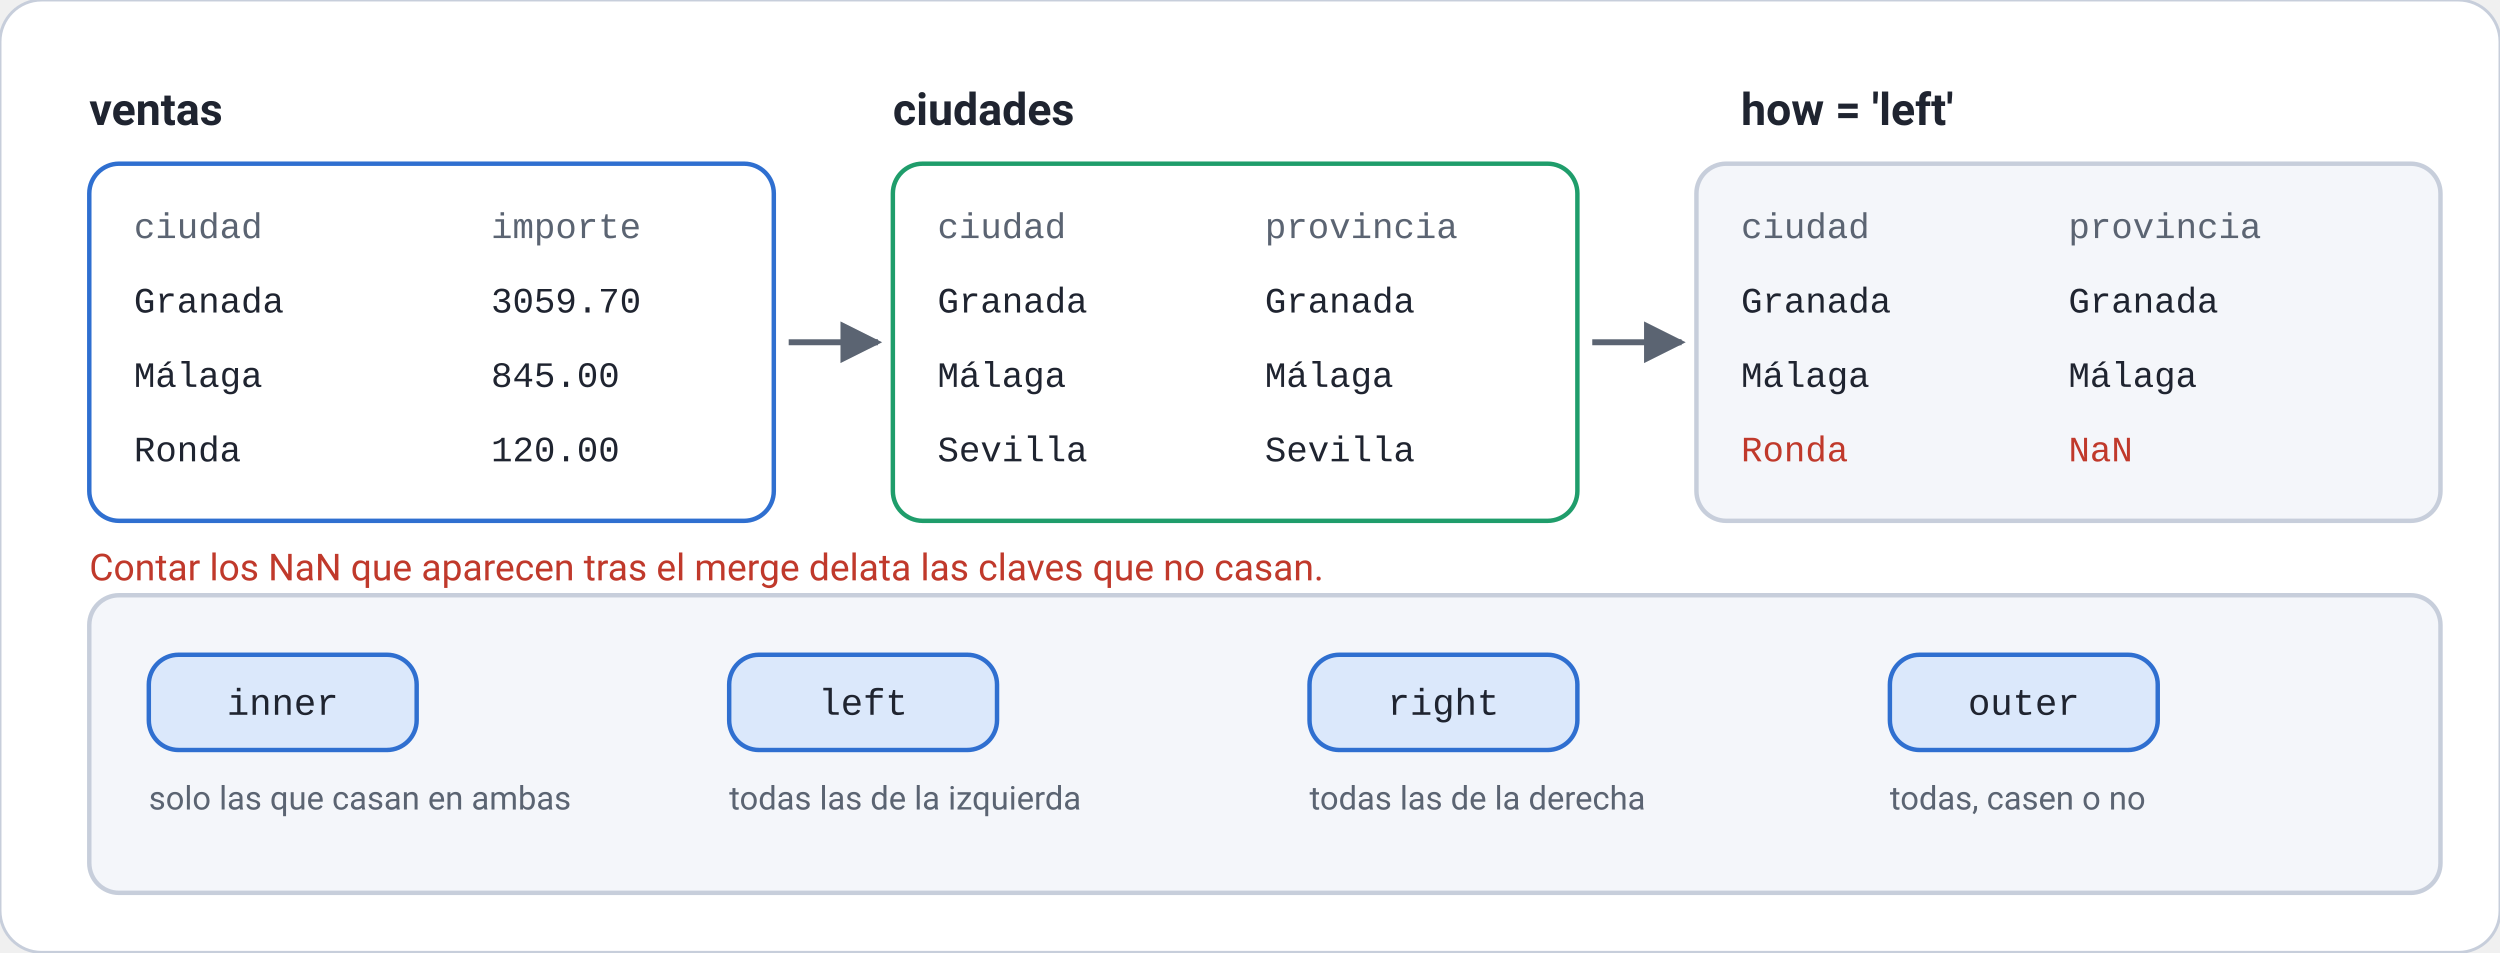
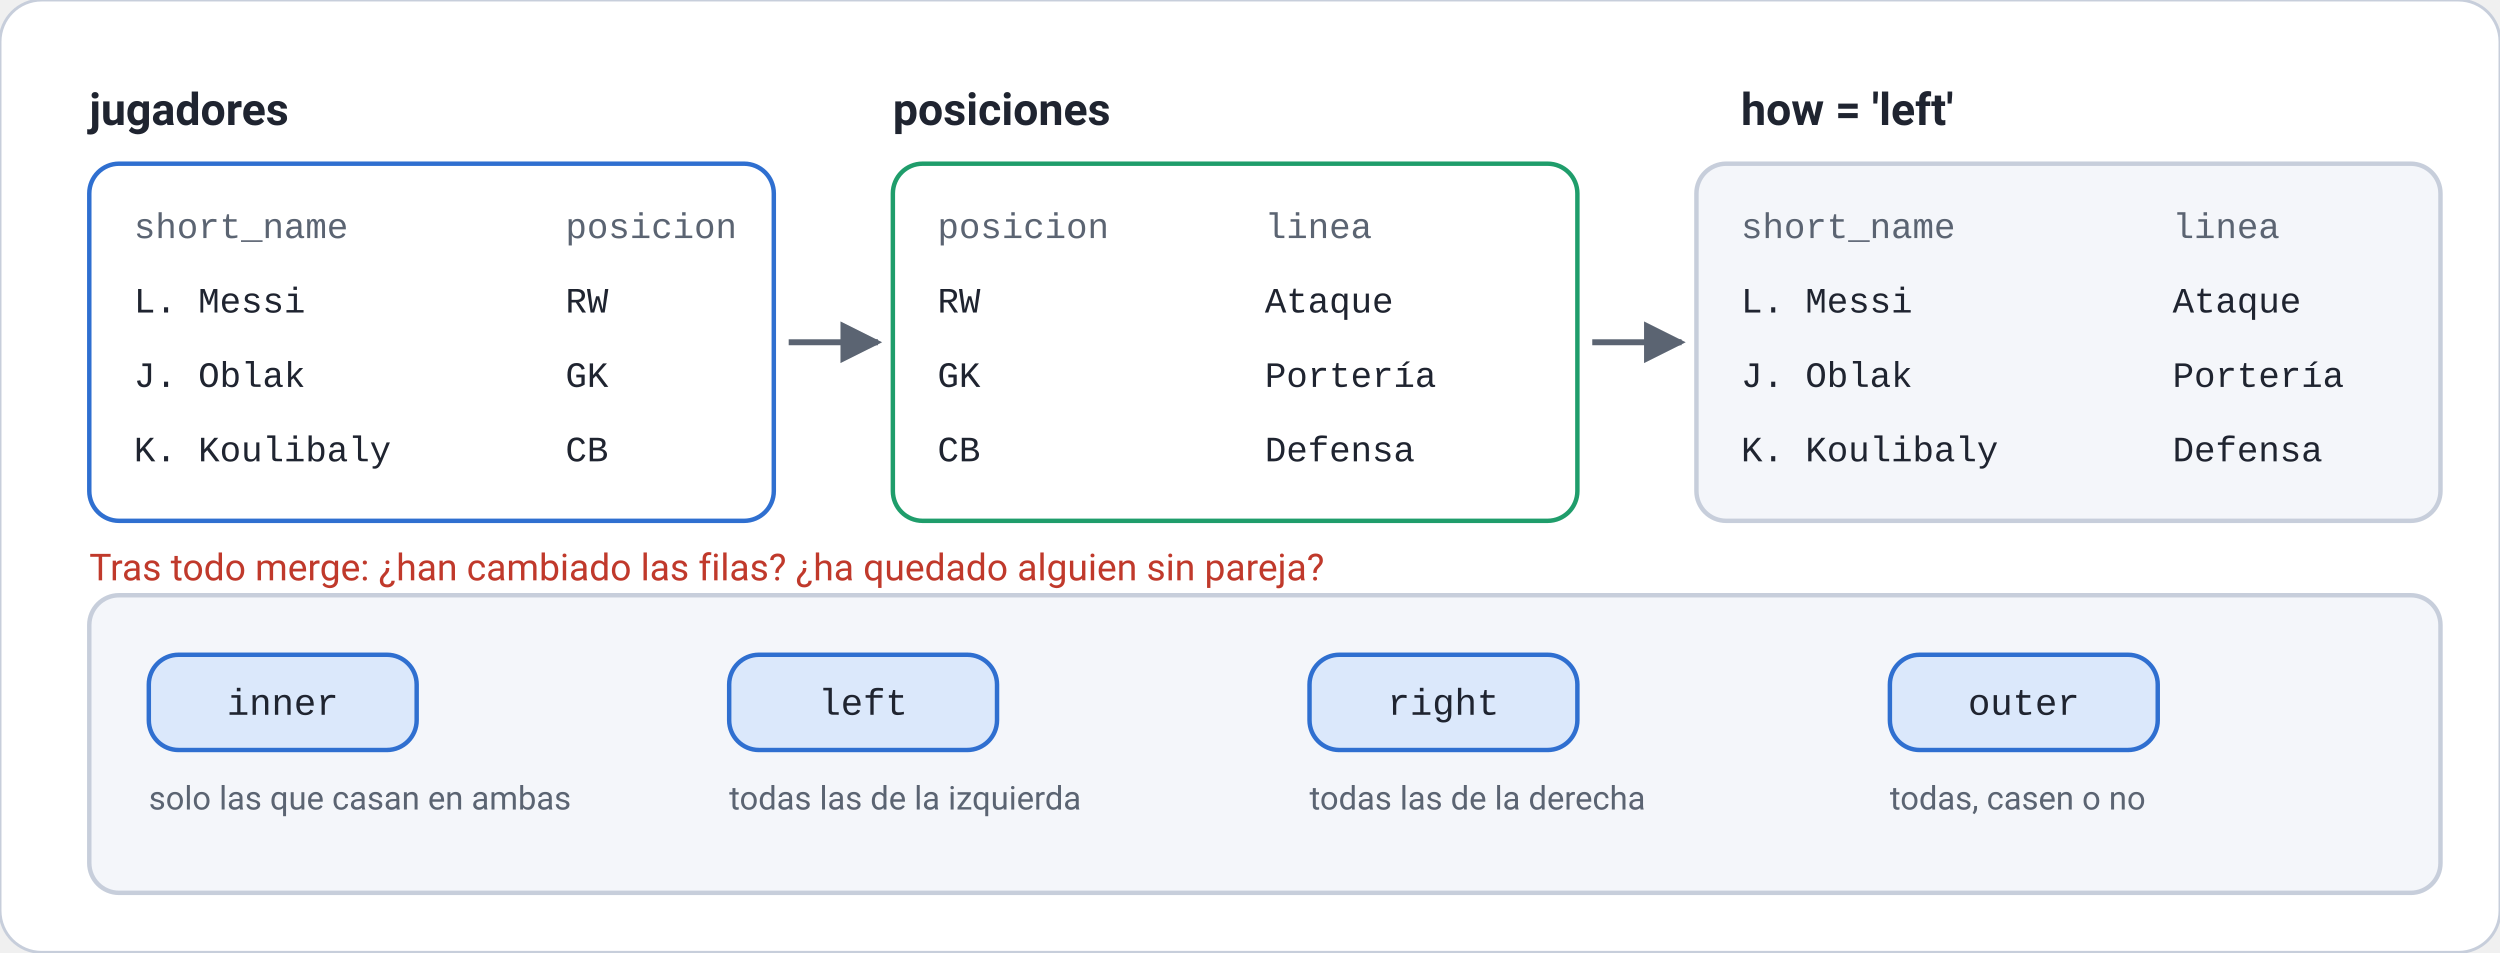
<svg xmlns="http://www.w3.org/2000/svg" viewBox="0 0 840 320" width="840" height="320" role="img" aria-label="merge: el JOIN de pandas">
  <defs>
    <marker id="punta" viewBox="0 0 10 10" refX="9" refY="5" markerWidth="7" markerHeight="7" orient="auto-start-reverse">
      <path d="M 0 0 L 10 5 L 0 10 z" fill="#5b6472" />
    </marker>
  </defs>
  <rect width="840" height="320" rx="14" fill="#ffffff" stroke="#c7cedb" />
-   <text x="30" y="42" font-family="ui-sans-serif, -apple-system, 'Segoe UI', Roboto, Helvetica, Arial, sans-serif" font-size="15" fill="#1f2430" text-anchor="start" font-weight="700">ventas</text>
+   <text x="30" y="42" font-family="ui-sans-serif, -apple-system, 'Segoe UI', Roboto, Helvetica, Arial, sans-serif" font-size="15" fill="#1f2430" text-anchor="start" font-weight="700">jugadores</text>
  <rect x="30" y="55" width="230" height="120" rx="10" fill="#ffffff" stroke="#2f6fd0" stroke-width="1.5" />
-   <text x="45" y="80" font-family="ui-monospace, 'SF Mono', 'Cascadia Mono', Consolas, 'Liberation Mono', monospace" font-size="12" fill="#5b6472" text-anchor="start" font-weight="400">ciudad</text>
-   <text x="165" y="80" font-family="ui-monospace, 'SF Mono', 'Cascadia Mono', Consolas, 'Liberation Mono', monospace" font-size="12" fill="#5b6472" text-anchor="start" font-weight="400">importe</text>
-   <text x="45" y="105" font-family="ui-monospace, 'SF Mono', 'Cascadia Mono', Consolas, 'Liberation Mono', monospace" font-size="12" fill="#1f2430" text-anchor="start" font-weight="400">Granada</text>
-   <text x="165" y="105" font-family="ui-monospace, 'SF Mono', 'Cascadia Mono', Consolas, 'Liberation Mono', monospace" font-size="12" fill="#1f2430" text-anchor="start" font-weight="400">3059.70</text>
-   <text x="45" y="130" font-family="ui-monospace, 'SF Mono', 'Cascadia Mono', Consolas, 'Liberation Mono', monospace" font-size="12" fill="#1f2430" text-anchor="start" font-weight="400">Málaga</text>
-   <text x="165" y="130" font-family="ui-monospace, 'SF Mono', 'Cascadia Mono', Consolas, 'Liberation Mono', monospace" font-size="12" fill="#1f2430" text-anchor="start" font-weight="400">845.00</text>
-   <text x="45" y="155" font-family="ui-monospace, 'SF Mono', 'Cascadia Mono', Consolas, 'Liberation Mono', monospace" font-size="12" fill="#1f2430" text-anchor="start" font-weight="400">Ronda</text>
-   <text x="165" y="155" font-family="ui-monospace, 'SF Mono', 'Cascadia Mono', Consolas, 'Liberation Mono', monospace" font-size="12" fill="#1f2430" text-anchor="start" font-weight="400">120.00</text>
-   <text x="300" y="42" font-family="ui-sans-serif, -apple-system, 'Segoe UI', Roboto, Helvetica, Arial, sans-serif" font-size="15" fill="#1f2430" text-anchor="start" font-weight="700">ciudades</text>
+   <text x="45" y="80" font-family="ui-monospace, 'SF Mono', 'Cascadia Mono', Consolas, 'Liberation Mono', monospace" font-size="12" fill="#5b6472" text-anchor="start" font-weight="400">short_name</text>
+   <text x="190" y="80" font-family="ui-monospace, 'SF Mono', 'Cascadia Mono', Consolas, 'Liberation Mono', monospace" font-size="12" fill="#5b6472" text-anchor="start" font-weight="400">posicion</text>
+   <text x="45" y="105" font-family="ui-monospace, 'SF Mono', 'Cascadia Mono', Consolas, 'Liberation Mono', monospace" font-size="12" fill="#1f2430" text-anchor="start" font-weight="400">L. Messi</text>
+   <text x="190" y="105" font-family="ui-monospace, 'SF Mono', 'Cascadia Mono', Consolas, 'Liberation Mono', monospace" font-size="12" fill="#1f2430" text-anchor="start" font-weight="400">RW</text>
+   <text x="45" y="130" font-family="ui-monospace, 'SF Mono', 'Cascadia Mono', Consolas, 'Liberation Mono', monospace" font-size="12" fill="#1f2430" text-anchor="start" font-weight="400">J. Oblak</text>
+   <text x="190" y="130" font-family="ui-monospace, 'SF Mono', 'Cascadia Mono', Consolas, 'Liberation Mono', monospace" font-size="12" fill="#1f2430" text-anchor="start" font-weight="400">GK</text>
+   <text x="45" y="155" font-family="ui-monospace, 'SF Mono', 'Cascadia Mono', Consolas, 'Liberation Mono', monospace" font-size="12" fill="#1f2430" text-anchor="start" font-weight="400">K. Koulibaly</text>
+   <text x="190" y="155" font-family="ui-monospace, 'SF Mono', 'Cascadia Mono', Consolas, 'Liberation Mono', monospace" font-size="12" fill="#1f2430" text-anchor="start" font-weight="400">CB</text>
+   <text x="300" y="42" font-family="ui-sans-serif, -apple-system, 'Segoe UI', Roboto, Helvetica, Arial, sans-serif" font-size="15" fill="#1f2430" text-anchor="start" font-weight="700">posiciones</text>
  <rect x="300" y="55" width="230" height="120" rx="10" fill="#ffffff" stroke="#1f9d6b" stroke-width="1.5" />
-   <text x="315" y="80" font-family="ui-monospace, 'SF Mono', 'Cascadia Mono', Consolas, 'Liberation Mono', monospace" font-size="12" fill="#5b6472" text-anchor="start" font-weight="400">ciudad</text>
-   <text x="425" y="80" font-family="ui-monospace, 'SF Mono', 'Cascadia Mono', Consolas, 'Liberation Mono', monospace" font-size="12" fill="#5b6472" text-anchor="start" font-weight="400">provincia</text>
-   <text x="315" y="105" font-family="ui-monospace, 'SF Mono', 'Cascadia Mono', Consolas, 'Liberation Mono', monospace" font-size="12" fill="#1f2430" text-anchor="start" font-weight="400">Granada</text>
-   <text x="425" y="105" font-family="ui-monospace, 'SF Mono', 'Cascadia Mono', Consolas, 'Liberation Mono', monospace" font-size="12" fill="#1f2430" text-anchor="start" font-weight="400">Granada</text>
-   <text x="315" y="130" font-family="ui-monospace, 'SF Mono', 'Cascadia Mono', Consolas, 'Liberation Mono', monospace" font-size="12" fill="#1f2430" text-anchor="start" font-weight="400">Málaga</text>
-   <text x="425" y="130" font-family="ui-monospace, 'SF Mono', 'Cascadia Mono', Consolas, 'Liberation Mono', monospace" font-size="12" fill="#1f2430" text-anchor="start" font-weight="400">Málaga</text>
-   <text x="315" y="155" font-family="ui-monospace, 'SF Mono', 'Cascadia Mono', Consolas, 'Liberation Mono', monospace" font-size="12" fill="#1f2430" text-anchor="start" font-weight="400">Sevilla</text>
-   <text x="425" y="155" font-family="ui-monospace, 'SF Mono', 'Cascadia Mono', Consolas, 'Liberation Mono', monospace" font-size="12" fill="#1f2430" text-anchor="start" font-weight="400">Sevilla</text>
+   <text x="315" y="80" font-family="ui-monospace, 'SF Mono', 'Cascadia Mono', Consolas, 'Liberation Mono', monospace" font-size="12" fill="#5b6472" text-anchor="start" font-weight="400">posicion</text>
+   <text x="425" y="80" font-family="ui-monospace, 'SF Mono', 'Cascadia Mono', Consolas, 'Liberation Mono', monospace" font-size="12" fill="#5b6472" text-anchor="start" font-weight="400">linea</text>
+   <text x="315" y="105" font-family="ui-monospace, 'SF Mono', 'Cascadia Mono', Consolas, 'Liberation Mono', monospace" font-size="12" fill="#1f2430" text-anchor="start" font-weight="400">RW</text>
+   <text x="425" y="105" font-family="ui-monospace, 'SF Mono', 'Cascadia Mono', Consolas, 'Liberation Mono', monospace" font-size="12" fill="#1f2430" text-anchor="start" font-weight="400">Ataque</text>
+   <text x="315" y="130" font-family="ui-monospace, 'SF Mono', 'Cascadia Mono', Consolas, 'Liberation Mono', monospace" font-size="12" fill="#1f2430" text-anchor="start" font-weight="400">GK</text>
+   <text x="425" y="130" font-family="ui-monospace, 'SF Mono', 'Cascadia Mono', Consolas, 'Liberation Mono', monospace" font-size="12" fill="#1f2430" text-anchor="start" font-weight="400">Portería</text>
+   <text x="315" y="155" font-family="ui-monospace, 'SF Mono', 'Cascadia Mono', Consolas, 'Liberation Mono', monospace" font-size="12" fill="#1f2430" text-anchor="start" font-weight="400">CB</text>
+   <text x="425" y="155" font-family="ui-monospace, 'SF Mono', 'Cascadia Mono', Consolas, 'Liberation Mono', monospace" font-size="12" fill="#1f2430" text-anchor="start" font-weight="400">Defensa</text>
  <rect x="570" y="55" width="250" height="120" rx="10" fill="#f4f6fa" stroke="#c7cedb" stroke-width="1.5" />
  <text x="585" y="42" font-family="ui-sans-serif, -apple-system, 'Segoe UI', Roboto, Helvetica, Arial, sans-serif" font-size="15" fill="#1f2430" text-anchor="start" font-weight="700">how = 'left'</text>
-   <text x="585" y="80" font-family="ui-monospace, 'SF Mono', 'Cascadia Mono', Consolas, 'Liberation Mono', monospace" font-size="12" fill="#5b6472" text-anchor="start" font-weight="400">ciudad</text>
-   <text x="695" y="80" font-family="ui-monospace, 'SF Mono', 'Cascadia Mono', Consolas, 'Liberation Mono', monospace" font-size="12" fill="#5b6472" text-anchor="start" font-weight="400">provincia</text>
-   <text x="585" y="105" font-family="ui-monospace, 'SF Mono', 'Cascadia Mono', Consolas, 'Liberation Mono', monospace" font-size="12" fill="#1f2430" text-anchor="start" font-weight="400">Granada</text>
-   <text x="695" y="105" font-family="ui-monospace, 'SF Mono', 'Cascadia Mono', Consolas, 'Liberation Mono', monospace" font-size="12" fill="#1f2430" text-anchor="start" font-weight="400">Granada</text>
-   <text x="585" y="130" font-family="ui-monospace, 'SF Mono', 'Cascadia Mono', Consolas, 'Liberation Mono', monospace" font-size="12" fill="#1f2430" text-anchor="start" font-weight="400">Málaga</text>
-   <text x="695" y="130" font-family="ui-monospace, 'SF Mono', 'Cascadia Mono', Consolas, 'Liberation Mono', monospace" font-size="12" fill="#1f2430" text-anchor="start" font-weight="400">Málaga</text>
-   <text x="585" y="155" font-family="ui-monospace, 'SF Mono', 'Cascadia Mono', Consolas, 'Liberation Mono', monospace" font-size="12" fill="#c0392b" text-anchor="start" font-weight="400">Ronda</text>
-   <text x="695" y="155" font-family="ui-monospace, 'SF Mono', 'Cascadia Mono', Consolas, 'Liberation Mono', monospace" font-size="12" fill="#c0392b" text-anchor="start" font-weight="400">NaN</text>
+   <text x="585" y="80" font-family="ui-monospace, 'SF Mono', 'Cascadia Mono', Consolas, 'Liberation Mono', monospace" font-size="12" fill="#5b6472" text-anchor="start" font-weight="400">short_name</text>
+   <text x="730" y="80" font-family="ui-monospace, 'SF Mono', 'Cascadia Mono', Consolas, 'Liberation Mono', monospace" font-size="12" fill="#5b6472" text-anchor="start" font-weight="400">linea</text>
+   <text x="585" y="105" font-family="ui-monospace, 'SF Mono', 'Cascadia Mono', Consolas, 'Liberation Mono', monospace" font-size="12" fill="#1f2430" text-anchor="start" font-weight="400">L. Messi</text>
+   <text x="730" y="105" font-family="ui-monospace, 'SF Mono', 'Cascadia Mono', Consolas, 'Liberation Mono', monospace" font-size="12" fill="#1f2430" text-anchor="start" font-weight="400">Ataque</text>
+   <text x="585" y="130" font-family="ui-monospace, 'SF Mono', 'Cascadia Mono', Consolas, 'Liberation Mono', monospace" font-size="12" fill="#1f2430" text-anchor="start" font-weight="400">J. Oblak</text>
+   <text x="730" y="130" font-family="ui-monospace, 'SF Mono', 'Cascadia Mono', Consolas, 'Liberation Mono', monospace" font-size="12" fill="#1f2430" text-anchor="start" font-weight="400">Portería</text>
+   <text x="585" y="155" font-family="ui-monospace, 'SF Mono', 'Cascadia Mono', Consolas, 'Liberation Mono', monospace" font-size="12" fill="#1f2430" text-anchor="start" font-weight="400">K. Koulibaly</text>
+   <text x="730" y="155" font-family="ui-monospace, 'SF Mono', 'Cascadia Mono', Consolas, 'Liberation Mono', monospace" font-size="12" fill="#1f2430" text-anchor="start" font-weight="400">Defensa</text>
  <path d="M 265 115 L 295 115" fill="none" stroke="#5b6472" stroke-width="2" marker-end="url(#punta)" />
  <path d="M 535 115 L 565 115" fill="none" stroke="#5b6472" stroke-width="2" marker-end="url(#punta)" />
  <rect x="30" y="200" width="790" height="100" rx="10" fill="#f4f6fa" stroke="#c7cedb" stroke-width="1.5" />
  <rect x="50" y="220" width="90" height="32" rx="10" fill="#dbe8fb" stroke="#2f6fd0" stroke-width="1.5" />
  <text x="95.0" y="240.167" font-family="ui-monospace, 'SF Mono', 'Cascadia Mono', Consolas, 'Liberation Mono', monospace" font-size="12.5" fill="#1f2430" text-anchor="middle" font-weight="500">inner</text>
  <text x="50" y="272" font-family="ui-sans-serif, -apple-system, 'Segoe UI', Roboto, Helvetica, Arial, sans-serif" font-size="11" fill="#5b6472" text-anchor="start" font-weight="400">solo las que casan en ambas</text>
  <rect x="245" y="220" width="90" height="32" rx="10" fill="#dbe8fb" stroke="#2f6fd0" stroke-width="1.5" />
  <text x="290.0" y="240.167" font-family="ui-monospace, 'SF Mono', 'Cascadia Mono', Consolas, 'Liberation Mono', monospace" font-size="12.5" fill="#1f2430" text-anchor="middle" font-weight="500">left</text>
  <text x="245" y="272" font-family="ui-sans-serif, -apple-system, 'Segoe UI', Roboto, Helvetica, Arial, sans-serif" font-size="11" fill="#5b6472" text-anchor="start" font-weight="400">todas las de la izquierda</text>
  <rect x="440" y="220" width="90" height="32" rx="10" fill="#dbe8fb" stroke="#2f6fd0" stroke-width="1.5" />
  <text x="485.0" y="240.167" font-family="ui-monospace, 'SF Mono', 'Cascadia Mono', Consolas, 'Liberation Mono', monospace" font-size="12.5" fill="#1f2430" text-anchor="middle" font-weight="500">right</text>
  <text x="440" y="272" font-family="ui-sans-serif, -apple-system, 'Segoe UI', Roboto, Helvetica, Arial, sans-serif" font-size="11" fill="#5b6472" text-anchor="start" font-weight="400">todas las de la derecha</text>
  <rect x="635" y="220" width="90" height="32" rx="10" fill="#dbe8fb" stroke="#2f6fd0" stroke-width="1.5" />
  <text x="680.0" y="240.167" font-family="ui-monospace, 'SF Mono', 'Cascadia Mono', Consolas, 'Liberation Mono', monospace" font-size="12.5" fill="#1f2430" text-anchor="middle" font-weight="500">outer</text>
  <text x="635" y="272" font-family="ui-sans-serif, -apple-system, 'Segoe UI', Roboto, Helvetica, Arial, sans-serif" font-size="11" fill="#5b6472" text-anchor="start" font-weight="400">todas, casen o no</text>
-   <text x="30" y="195" font-family="ui-sans-serif, -apple-system, 'Segoe UI', Roboto, Helvetica, Arial, sans-serif" font-size="12.5" fill="#c0392b" text-anchor="start" font-weight="400">Contar los NaN que aparecen tras el merge delata las claves que no casan.</text>
+   <text x="30" y="195" font-family="ui-sans-serif, -apple-system, 'Segoe UI', Roboto, Helvetica, Arial, sans-serif" font-size="12.5" fill="#c0392b" text-anchor="start" font-weight="400">Tras todo merge: ¿han cambiado las filas? ¿ha quedado alguien sin pareja?</text>
</svg>
